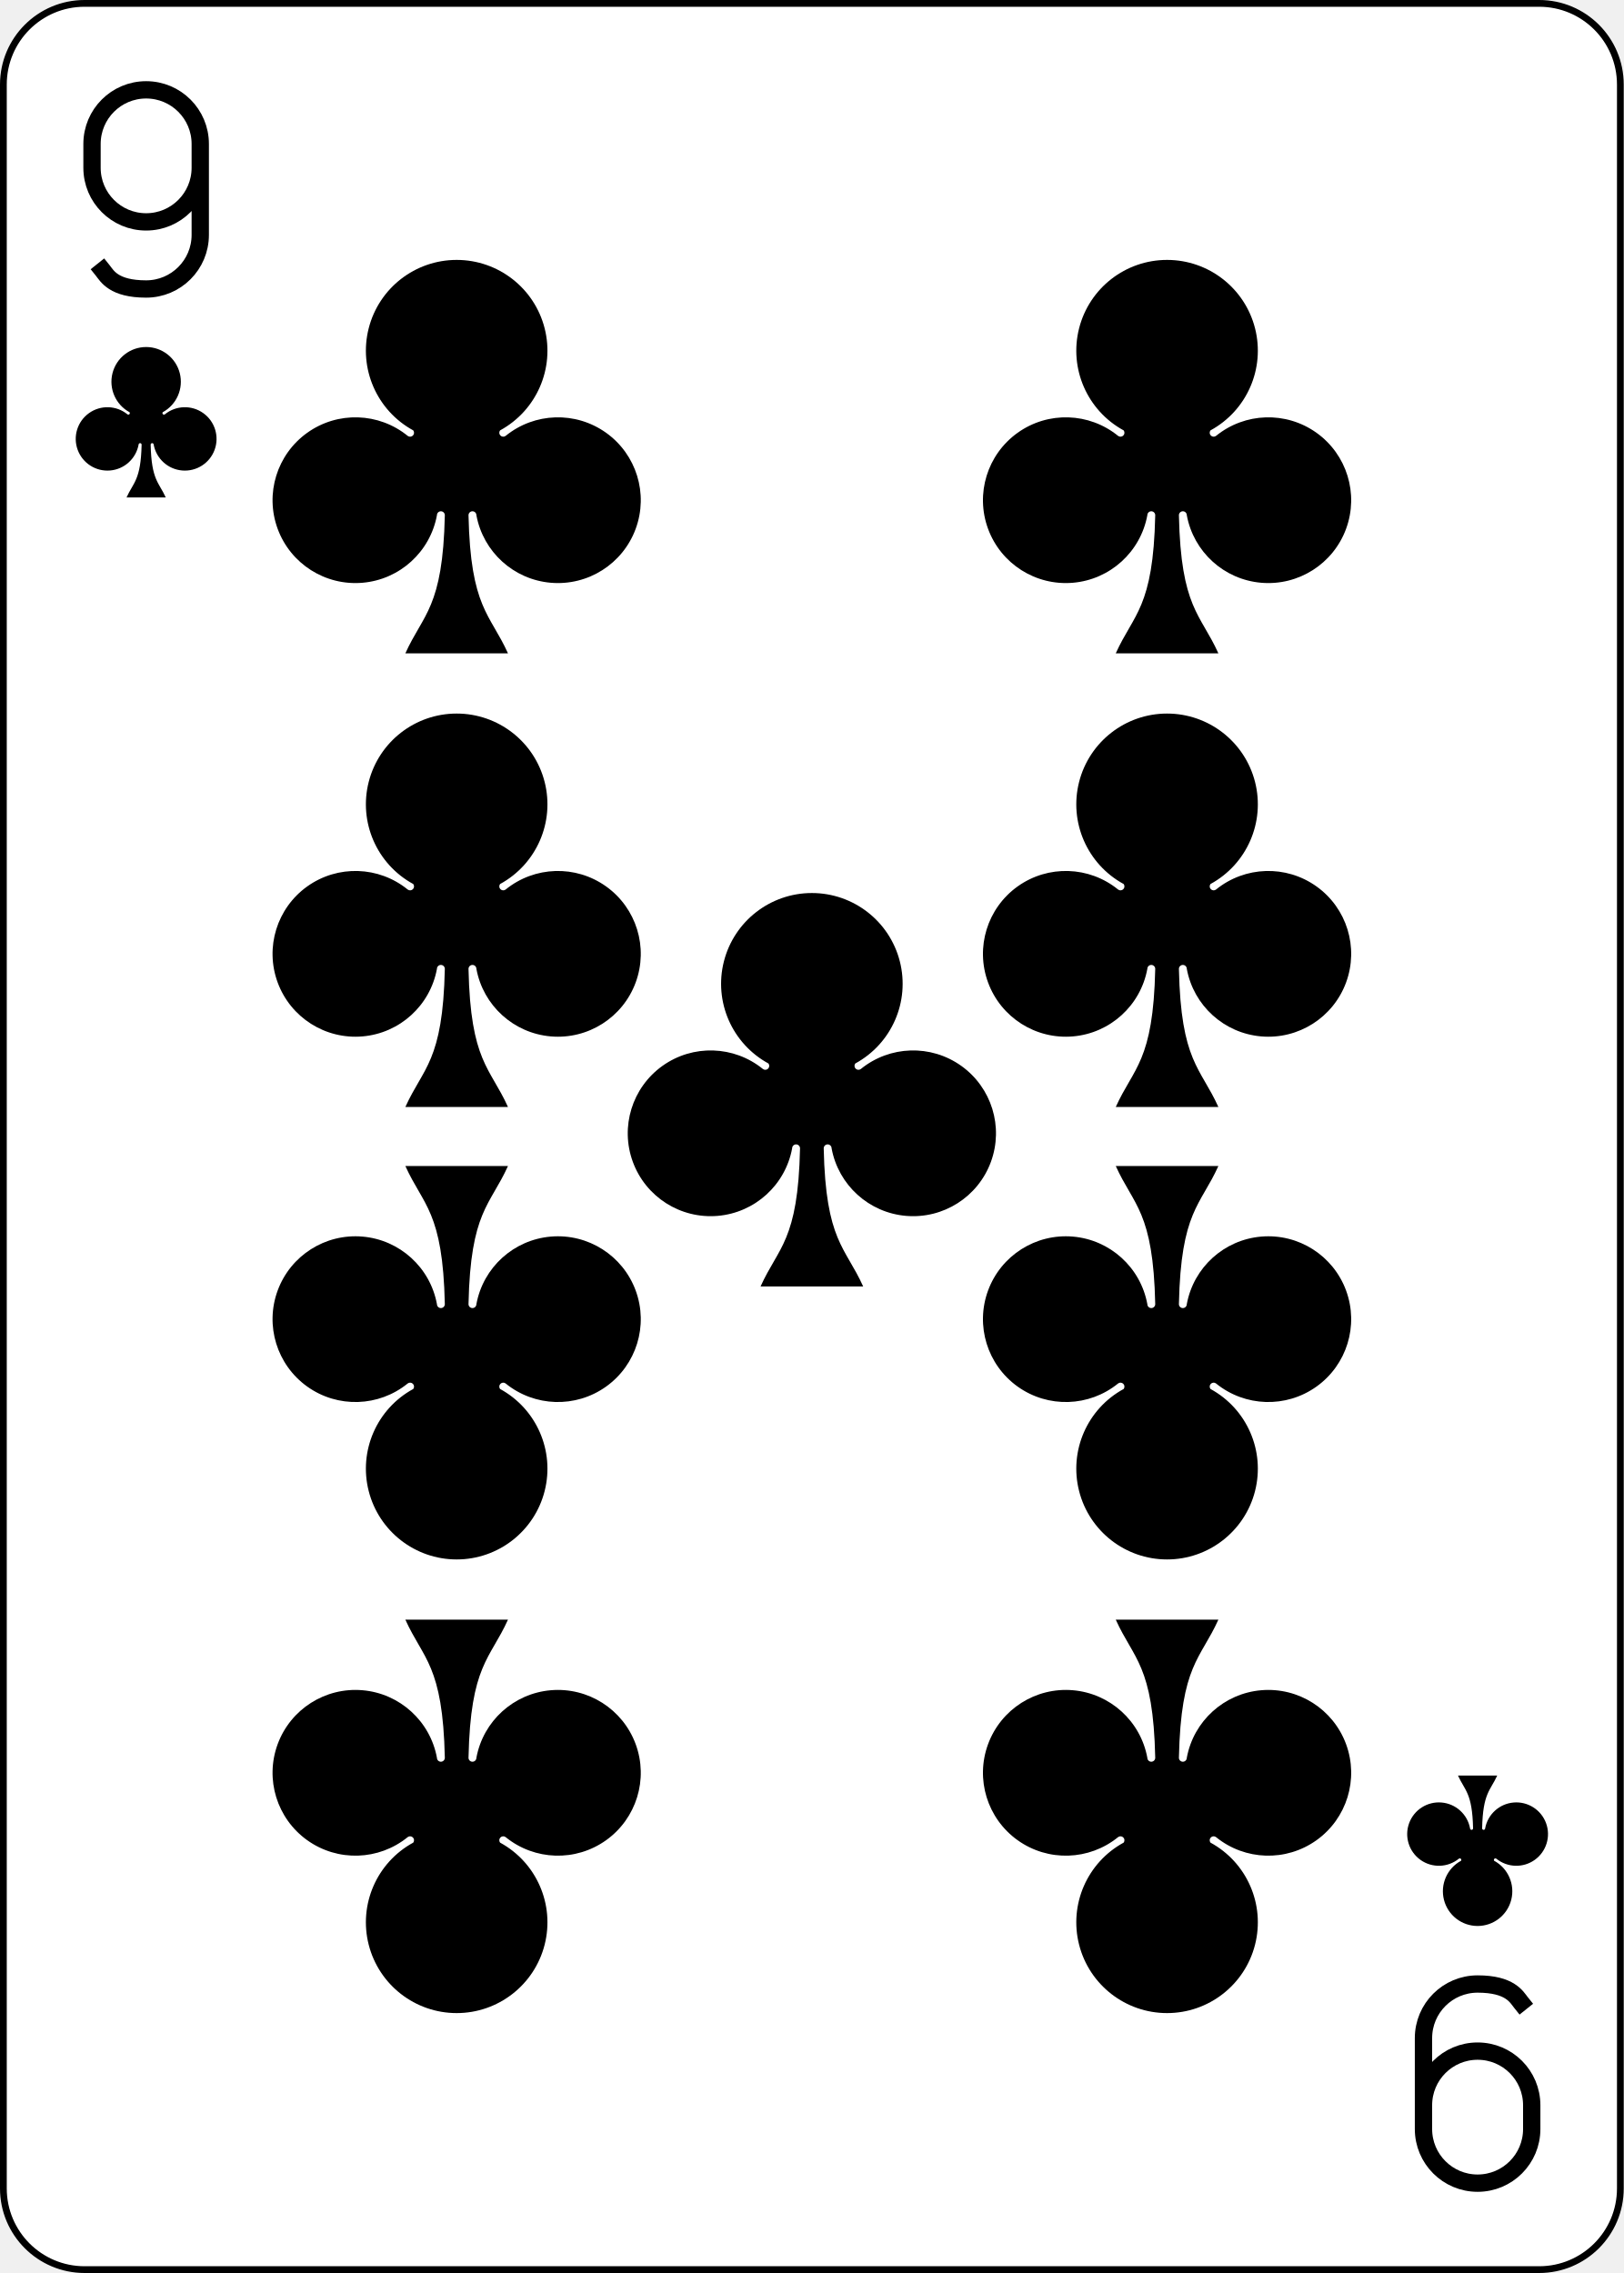
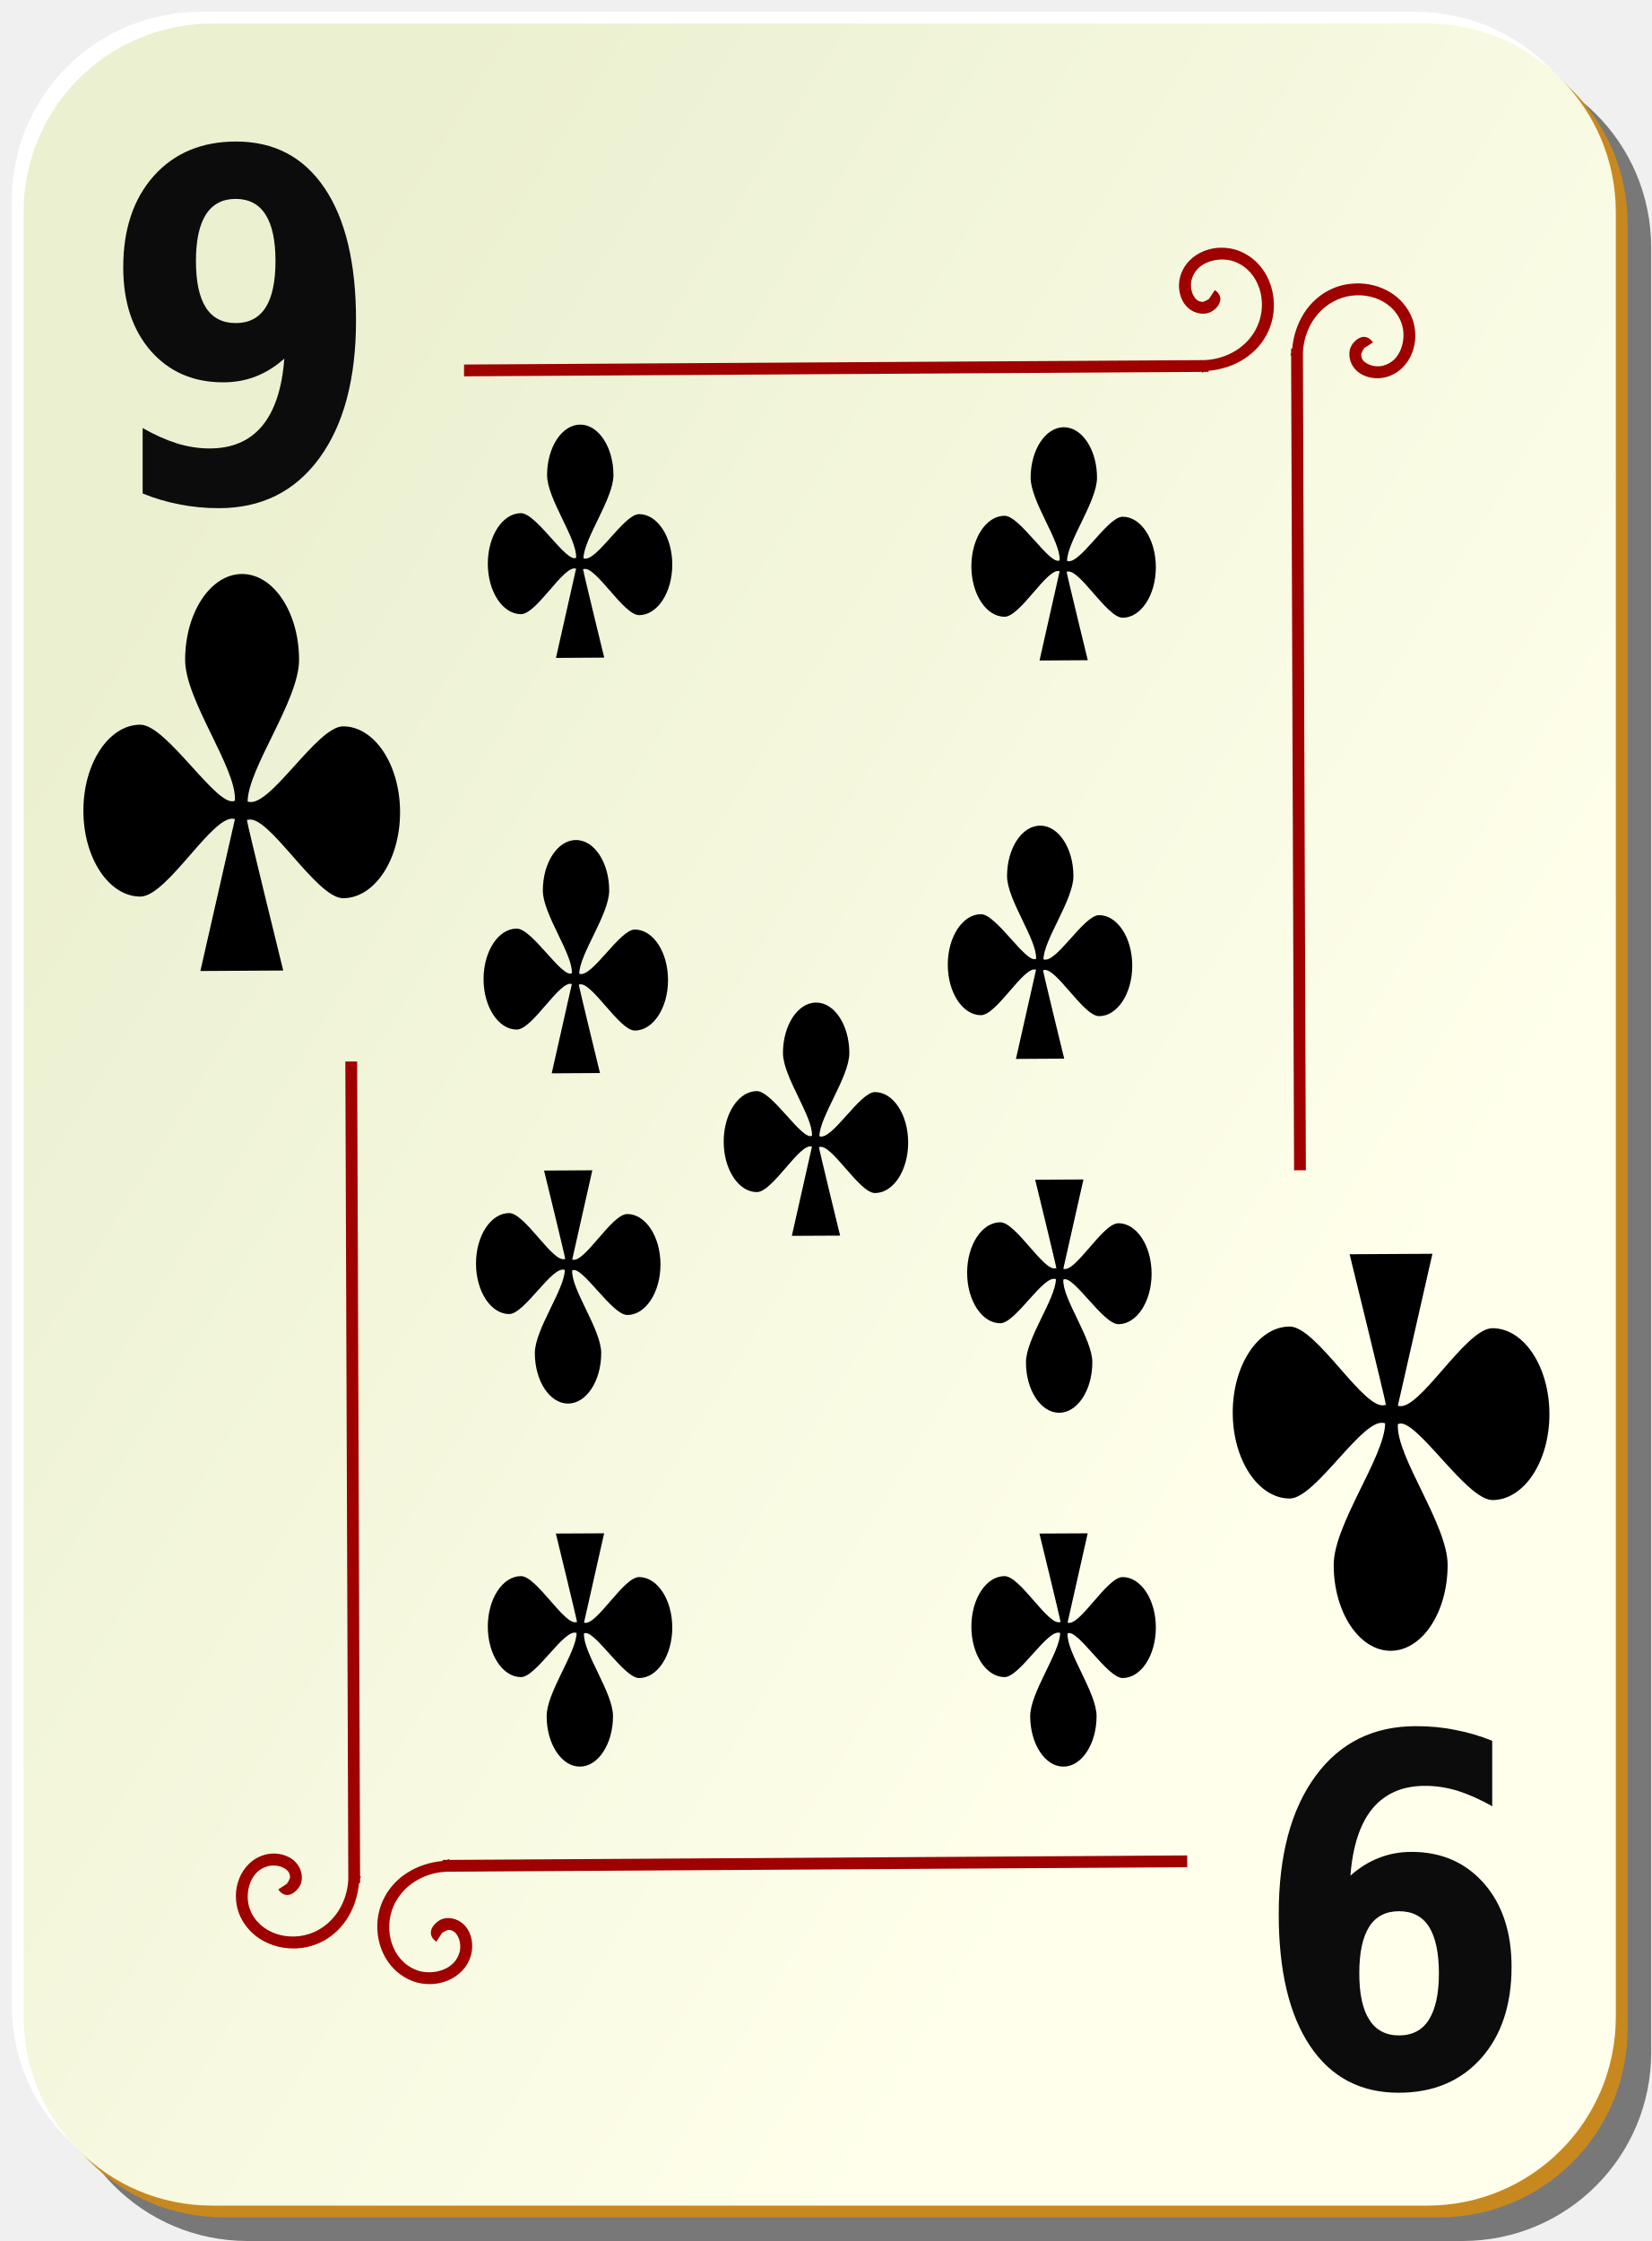
- <svg xmlns="http://www.w3.org/2000/svg" xmlns:xlink="http://www.w3.org/1999/xlink" class="card" face="9C" height="3.5in" preserveAspectRatio="none" viewBox="-120 -168 240 336" width="2.5in">
-   <symbol id="SC9" viewBox="-600 -600 1200 1200" preserveAspectRatio="xMinYMid">
-     <path d="M30 150C35 385 85 400 130 500L-130 500C-85 400 -35 385 -30 150A10 10 0 0 0 -50 150A210 210 0 1 1 -124 -51A10 10 0 0 0 -110 -65A230 230 0 1 1 110 -65A10 10 0 0 0 124 -51A210 210 0 1 1 50 150A10 10 0 0 0 30 150Z" fill="black" />
-   </symbol>
-   <symbol id="VC9" viewBox="-500 -500 1000 1000" preserveAspectRatio="xMinYMid">
-     <path d="M250 -100A250 250 0 0 1 -250 -100L-250 -210A250 250 0 0 1 250 -210L250 210A250 250 0 0 1 0 460C-150 460 -180 400 -200 375" stroke="black" stroke-width="80" stroke-linecap="square" stroke-miterlimit="1.5" fill="none" />
-   </symbol>
-   <rect width="239" height="335" x="-119.5" y="-167.5" rx="12" ry="12" fill="white" stroke="black" />
-   <use xlink:href="#VC9" height="32" x="-114.4" y="-156" />
-   <use xlink:href="#SC9" height="26.769" x="-111.784" y="-119" />
-   <use xlink:href="#SC9" height="70" x="-87.501" y="-135.588" />
-   <use xlink:href="#SC9" height="70" x="17.501" y="-135.588" />
-   <use xlink:href="#SC9" height="70" x="-87.501" y="-68.529" />
-   <use xlink:href="#SC9" height="70" x="17.501" y="-68.529" />
-   <use xlink:href="#SC9" height="70" x="-35" y="-42" />
-   <g transform="rotate(180)">
-     <use xlink:href="#VC9" height="32" x="-114.4" y="-156" />
-     <use xlink:href="#SC9" height="26.769" x="-111.784" y="-119" />
-     <use xlink:href="#SC9" height="70" x="-87.501" y="-135.588" />
-     <use xlink:href="#SC9" height="70" x="17.501" y="-135.588" />
-     <use xlink:href="#SC9" height="70" x="-87.501" y="-68.529" />
-     <use xlink:href="#SC9" height="70" x="17.501" y="-68.529" />
+ <svg xmlns="http://www.w3.org/2000/svg" id="svg2" viewBox="0 0 140 190" version="1.0" y="0" x="0">
+   <defs id="defs3">
+     <linearGradient id="linearGradient6182" y2="128.7" gradientUnits="userSpaceOnUse" x2="109" gradientTransform="translate(0 -1)" y1="63.1" x1="2">
+       <stop id="stop2062" style="stop-color:#ebf0d0" offset="0" />
+       <stop id="stop2064" style="stop-color:#ffffeb" offset="1" />
+     </linearGradient>
+   </defs>
+   <g id="layer1">
+     <g id="g1344">
+       <g id="g5630">
+         <path id="rect2070" style="fill-opacity:.498;fill:#000000" d="m21 5h103c8.86 0 16 7.136 16 16v153c0 8.86-7.14 16-16 16h-103c-8.864 0-16-7.14-16-16v-153c0-8.864 7.136-16 16-16z" />
+         <path id="rect1300" style="fill:#ffffff" d="m17 1h103c8.86 0 16 7.136 16 16v153c0 8.86-7.14 16-16 16h-103c-8.864 0-16-7.14-16-16v-153c0-8.864 7.136-16 16-16z" />
+         <path id="path5624" style="fill:#c7891f" d="m19 3h103c8.86 0 16 7.136 16 16v153c0 8.86-7.14 16-16 16h-103c-8.864 0-16-7.14-16-16v-153c0-8.864 7.136-16 16-16z" />
+         <path id="rect1306" style="fill:url(#linearGradient6182)" d="m18 2h103c8.86 0 16 7.136 16 16v153c0 8.86-7.14 16-16 16h-103c-8.864 0-16-7.14-16-16v-153c0-8.864 7.136-16 16-16z" />
+       </g>
+       <path id="path2869" style="fill-rule:evenodd;fill:#9f0000" d="m103.53 21c-0.5 0.002-0.97 0.099-1.44 0.281-0.93 0.364-1.73 1.112-2.03 2.188-0.173 0.645-0.12 1.381 0.19 2s0.93 1.119 1.75 1.125c0.48 0.003 0.85-0.196 1.16-0.532 0.15-0.167 0.31-0.415 0.31-0.718s-0.21-0.583-0.47-0.75l-0.53 0.812c0.07 0.046 0-0.005 0-0.062 0-0.058 0.02-0.022-0.03 0.031-0.1 0.106-0.46 0.219-0.44 0.219-0.42-0.003-0.65-0.217-0.84-0.594s-0.23-0.905-0.13-1.281c0.21-0.751 0.72-1.231 1.41-1.5 0.69-0.27 1.55-0.298 2.25-0.031 2.11 0.807 2.82 3.429 1.93 5.437-0.77 1.764-2.58 2.83-4.5 2.906l-62.776 0.375v1l62.566-0.375v0.063c0.07 0 0.14-0.06 0.21-0.063h0.35v-0.093c2.16-0.195 4.19-1.362 5.09-3.407 1.1-2.492 0.15-5.748-2.56-6.781-0.47-0.18-0.97-0.252-1.47-0.25zm11.41 3.031c-0.67 0.023-1.35 0.163-1.97 0.438-2.05 0.903-3.21 2.93-3.41 5.093h-0.09v0.344c0 0.078-0.06 0.141-0.06 0.219h0.06l0.25 69.094h1l-0.25-69.313c0.08-1.919 1.14-3.72 2.91-4.5 2-0.887 4.62-0.178 5.43 1.938 0.27 0.698 0.24 1.561-0.03 2.25-0.27 0.688-0.75 1.202-1.5 1.406-0.37 0.102-0.9 0.064-1.28-0.125s-0.59-0.421-0.59-0.844c0 0.018 0.11-0.34 0.21-0.437 0.06-0.049 0.09-0.031 0.04-0.032-0.06 0-0.11-0.07-0.07 0l0.82-0.531c-0.17-0.259-0.45-0.468-0.75-0.469-0.31 0-0.55 0.16-0.72 0.313-0.34 0.306-0.54 0.681-0.53 1.156 0 0.819 0.5 1.44 1.12 1.75 0.62 0.311 1.36 0.363 2 0.188 1.08-0.293 1.82-1.102 2.19-2.031 0.18-0.465 0.28-0.941 0.28-1.438s-0.07-0.996-0.25-1.469c-0.77-2.029-2.8-3.068-4.81-3zm-85.659 65.969l0.25 69.31c-0.076 1.92-1.142 3.72-2.906 4.5-2.008 0.89-4.63 0.18-5.437-1.93-0.267-0.7-0.239-1.57 0.031-2.26 0.269-0.68 0.749-1.2 1.5-1.4 0.376-0.1 0.904-0.07 1.281 0.12s0.591 0.42 0.594 0.85c0-0.02-0.113 0.34-0.219 0.43-0.053 0.05-0.089 0.04-0.031 0.04 0.057 0 0.108 0.07 0.062 0l-0.812 0.53c0.167 0.26 0.447 0.47 0.75 0.47s0.551-0.16 0.718-0.32c0.336-0.3 0.535-0.68 0.532-1.15-0.006-0.82-0.506-1.44-1.125-1.75s-1.355-0.37-2-0.19c-1.076 0.29-1.824 1.1-2.188 2.03-0.182 0.47-0.279 0.94-0.281 1.44s0.07 0.99 0.25 1.47c1.033 2.7 4.289 3.66 6.781 2.56 2.045-0.9 3.212-2.93 3.407-5.09h0.093v-0.35c0.003-0.08 0.063-0.14 0.063-0.22h-0.063l-0.25-69.09h-1zm71.379 67.31l-62.566 0.38v-0.07c-0.078 0-0.141 0.06-0.219 0.07h-0.344v0.09c-2.163 0.2-4.19 1.36-5.093 3.41-1.101 2.49-0.144 5.75 2.562 6.78 0.472 0.18 0.971 0.25 1.469 0.25 0.497 0 0.972-0.1 1.437-0.28 0.93-0.37 1.739-1.11 2.032-2.19 0.175-0.65 0.122-1.38-0.188-2s-0.932-1.12-1.75-1.13c-0.476 0-0.85 0.2-1.156 0.54-0.153 0.16-0.314 0.41-0.313 0.72 0.001 0.3 0.21 0.58 0.469 0.74l0.531-0.81c-0.07-0.04 0 0.01 0 0.07 0 0.05-0.017 0.02 0.031-0.04 0.097-0.1 0.455-0.21 0.438-0.22 0.423 0.01 0.655 0.22 0.844 0.6s0.227 0.9 0.125 1.28c-0.205 0.75-0.718 1.23-1.407 1.5-0.688 0.27-1.552 0.3-2.25 0.03-2.115-0.81-2.824-3.43-1.937-5.44 0.779-1.76 2.581-2.83 4.5-2.9l62.785-0.38v-1z" />
+     </g>
+     <g id="g5202" transform="translate(152.04 99.567)" />
  </g>
+   <path id="text1768" style="fill:#0c0c0c" d="m12.094 41.839v-5.546c1.019 0.576 1.994 1.012 2.924 1.306 0.93 0.282 1.85 0.422 2.758 0.422 1.905 0 3.389-0.636 4.452-1.909 1.064-1.286 1.689-3.188 1.878-5.706-0.754 0.67-1.557 1.172-2.409 1.507-0.853 0.335-1.778 0.502-2.775 0.502-2.536 0-4.585-0.891-6.147-2.672-1.55-1.795-2.326-4.153-2.326-7.073 0-3.229 0.864-5.814 2.592-7.756 1.739-1.943 4.065-2.914 6.978-2.914 3.234 0 5.737 1.32 7.509 3.958 1.772 2.639 2.658 6.37 2.658 11.193 0 4.956-1.036 8.854-3.107 11.694-2.071 2.827-4.912 4.24-8.522 4.24-1.163 0-2.276-0.107-3.34-0.322-1.063-0.201-2.104-0.509-3.123-0.924m7.891-14.447c1.119 0 1.961-0.436 2.526-1.306 0.565-0.884 0.847-2.204 0.847-3.959 0-1.741-0.282-3.054-0.847-3.938s-1.407-1.326-2.526-1.326c-1.118 0-1.96 0.442-2.525 1.326s-0.847 2.197-0.847 3.938c0 1.755 0.282 3.075 0.847 3.959 0.565 0.87 1.407 1.306 2.525 1.306" />
+   <path id="text3931" style="fill:#0c0c0c" d="m126.52 147.59v5.55c-1.02-0.58-2-1.01-2.93-1.31-0.93-0.28-1.85-0.42-2.76-0.42-1.9 0-3.38 0.64-4.45 1.91-1.06 1.28-1.69 3.19-1.88 5.7 0.76-0.67 1.56-1.17 2.41-1.5 0.86-0.34 1.78-0.51 2.78-0.51 2.53 0 4.58 0.9 6.14 2.68 1.56 1.79 2.33 4.15 2.33 7.07 0 3.23-0.86 5.81-2.59 7.76-1.74 1.94-4.07 2.91-6.98 2.91-3.23 0-5.74-1.32-7.51-3.96s-2.66-6.37-2.66-11.19c0-4.96 1.04-8.86 3.11-11.69s4.91-4.24 8.52-4.24c1.17 0 2.28 0.1 3.34 0.32 1.07 0.2 2.11 0.51 3.13 0.92m-7.9 14.45c-1.11 0-1.96 0.43-2.52 1.3-0.57 0.89-0.85 2.21-0.85 3.96 0 1.74 0.28 3.06 0.85 3.94 0.56 0.89 1.41 1.33 2.52 1.33 1.12 0 1.97-0.44 2.53-1.33 0.56-0.88 0.85-2.2 0.85-3.94 0-1.75-0.29-3.07-0.85-3.96-0.56-0.87-1.41-1.3-2.53-1.3" />
+   <path id="path908" style="fill-rule:evenodd;fill:#000000" d="m20.527 48.665c-2.666 0-4.83 3.264-4.83 7.286 0 3.426 4.392 9.191 4.222 11.929-1.41 0.783-5.767-6.437-8.019-6.437-2.667 0-4.83 3.263-4.83 7.285 0 4.023 2.163 7.286 4.83 7.286 2.312 0 6.276-7.214 8.019-6.563l-2.929 12.874 7.024-0.042s-3.077-12.481-3.081-12.776h0.055v0.014c1.707-0.64 5.806 6.632 8.102 6.632 2.667 0 4.83-3.263 4.83-7.286 0-4.022-2.163-7.285-4.83-7.285-2.242 0-6.308 7.1-8.093 6.368 0.025-2.806 4.36-8.577 4.36-11.999 0-4.022-2.163-7.286-4.83-7.286z" />
+   <path id="path3921" style="fill-rule:evenodd;fill:#000000" d="m117.91 139.96c2.67 0 4.83-3.26 4.83-7.28 0-3.43-4.39-9.19-4.22-11.93 1.41-0.79 5.77 6.43 8.02 6.43 2.67 0 4.83-3.26 4.83-7.28s-2.16-7.29-4.83-7.29c-2.31 0-6.28 7.22-8.02 6.57l2.93-12.88-7.02 0.04s3.07 12.49 3.08 12.78h-0.06v-0.01c-1.71 0.64-5.8-6.64-8.1-6.64-2.67 0-4.83 3.27-4.83 7.29s2.16 7.29 4.83 7.29c2.24 0 6.31-7.1 8.09-6.37-0.02 2.8-4.36 8.57-4.36 12 0 4.02 2.17 7.28 4.83 7.28z" />
+   <path id="path2242" style="fill-rule:evenodd;fill:#000000" d="m49.199 36c-1.553 0-2.814 1.918-2.814 4.281 0 2.014 2.559 5.402 2.459 7.011-0.821 0.459-3.359-3.783-4.671-3.783-1.553 0-2.813 1.917-2.813 4.281s1.26 4.281 2.813 4.281c1.347 0 3.656-4.239 4.671-3.856l-1.706 7.565 4.092-0.025s-1.793-7.334-1.795-7.507h0.032v0.008c0.995-0.376 3.382 3.897 4.72 3.897 1.553 0 2.813-1.918 2.813-4.281 0-2.364-1.26-4.282-2.813-4.282-1.307 0-3.675 4.173-4.714 3.743 0.014-1.649 2.539-5.04 2.539-7.052 0-2.363-1.26-4.281-2.813-4.281z" />
+   <path id="path2250" style="fill-rule:evenodd;fill:#000000" d="m69.199 85c-1.553 0-2.814 1.918-2.814 4.281 0 2.014 2.559 5.402 2.459 7.011-0.821 0.459-3.359-3.783-4.671-3.783-1.553 0-2.813 1.917-2.813 4.281s1.26 4.28 2.813 4.28c1.347 0 3.656-4.238 4.671-3.855l-1.706 7.565 4.092-0.02s-1.793-7.339-1.795-7.512h0.032v0.008c0.995-0.376 3.382 3.894 4.72 3.894 1.553 0 2.813-1.915 2.813-4.278 0-2.364-1.26-4.282-2.813-4.282-1.307 0-3.675 4.173-4.714 3.743 0.014-1.649 2.539-5.04 2.539-7.052 0-2.363-1.26-4.281-2.813-4.281z" />
+   <path id="path2248" style="fill-rule:evenodd;fill:#000000" d="m90.199 36.22c-1.553 0-2.814 1.918-2.814 4.281 0 2.014 2.559 5.402 2.459 7.011-0.821 0.459-3.359-3.783-4.671-3.783-1.553 0-2.813 1.917-2.813 4.281s1.26 4.281 2.813 4.281c1.347 0 3.656-4.239 4.671-3.856l-1.706 7.565 4.092-0.025s-1.793-7.334-1.795-7.507h0.032v0.008c0.995-0.376 3.382 3.897 4.72 3.897 1.553 0 2.813-1.918 2.813-4.281 0-2.364-1.26-4.282-2.813-4.282-1.307 0-3.675 4.173-4.714 3.743 0.014-1.649 2.539-5.04 2.539-7.052 0-2.363-1.26-4.281-2.813-4.281z" />
+   <path id="path2254" style="fill-rule:evenodd;fill:#000000" d="m48.839 71.22c-1.553 0-2.814 1.918-2.814 4.281 0 2.014 2.559 5.402 2.459 7.011-0.821 0.459-3.359-3.783-4.671-3.783-1.553 0-2.813 1.917-2.813 4.281s1.26 4.281 2.813 4.281c1.347 0 3.656-4.239 4.671-3.856l-1.706 7.565 4.092-0.025s-1.793-7.334-1.795-7.507h0.032v0.008c0.995-0.376 3.382 3.897 4.72 3.897 1.553 0 2.813-1.918 2.813-4.281 0-2.364-1.26-4.282-2.813-4.282-1.307 0-3.675 4.173-4.714 3.742 0.014-1.648 2.539-5.039 2.539-7.051 0-2.363-1.26-4.281-2.813-4.281z" />
+   <path id="path2252" style="fill-rule:evenodd;fill:#000000" d="m88.199 70c-1.553 0-2.814 1.918-2.814 4.281 0 2.014 2.559 5.402 2.459 7.011-0.821 0.459-3.359-3.783-4.671-3.783-1.553 0-2.813 1.917-2.813 4.281s1.26 4.281 2.813 4.281c1.347 0 3.656-4.239 4.671-3.856l-1.706 7.565 4.092-0.025s-1.793-7.334-1.795-7.507h0.032v0.008c0.995-0.376 3.382 3.897 4.72 3.897 1.553 0 2.813-1.918 2.813-4.281 0-2.364-1.26-4.282-2.813-4.282-1.307 0-3.675 4.173-4.714 3.743 0.014-1.649 2.539-5.04 2.539-7.052 0-2.363-1.26-4.281-2.813-4.281z" />
+   <path id="path2258" style="fill-rule:evenodd;fill:#000000" d="m48.161 119c1.553 0 2.814-1.92 2.814-4.28 0-2.01-2.559-5.4-2.459-7.01 0.821-0.46 3.359 3.78 4.671 3.78 1.553 0 2.813-1.92 2.813-4.28s-1.26-4.28-2.813-4.28c-1.347 0-3.656 4.24-4.671 3.86l1.706-7.57-4.092 0.025s1.793 7.335 1.795 7.505h-0.032v-0.01c-0.995 0.38-3.382-3.89-4.72-3.89-1.553 0-2.813 1.91-2.813 4.28 0 2.36 1.26 4.28 2.813 4.28 1.307 0 3.675-4.17 4.714-3.74-0.014 1.65-2.539 5.04-2.539 7.05 0 2.36 1.26 4.28 2.813 4.28z" />
+   <path id="path2256" style="fill-rule:evenodd;fill:#000000" d="m89.801 119.78c1.553 0 2.814-1.92 2.814-4.28 0-2.01-2.559-5.4-2.459-7.01 0.821-0.46 3.359 3.78 4.671 3.78 1.553 0 2.813-1.92 2.813-4.28s-1.26-4.28-2.813-4.28c-1.347 0-3.656 4.24-4.671 3.86l1.706-7.57-4.092 0.02s1.793 7.34 1.795 7.51h-0.032v-0.01c-0.995 0.38-3.382-3.89-4.72-3.89-1.553 0-2.813 1.91-2.813 4.28 0 2.36 1.26 4.28 2.813 4.28 1.307 0 3.675-4.17 4.714-3.74-0.014 1.65-2.539 5.04-2.539 7.05 0 2.36 1.26 4.28 2.813 4.28z" />
+   <path id="path2264" style="fill-rule:evenodd;fill:#000000" d="m90.161 149.78c1.553 0 2.814-1.92 2.814-4.28 0-2.01-2.559-5.4-2.459-7.01 0.821-0.46 3.359 3.78 4.671 3.78 1.553 0 2.813-1.92 2.813-4.28s-1.26-4.28-2.813-4.28c-1.347 0-3.656 4.24-4.671 3.86l1.706-7.57-4.092 0.02s1.793 7.34 1.795 7.51h-0.032v-0.01c-0.995 0.38-3.382-3.89-4.72-3.89-1.553 0-2.813 1.91-2.813 4.28 0 2.36 1.26 4.28 2.813 4.28 1.307 0 3.675-4.17 4.714-3.74-0.014 1.65-2.539 5.04-2.539 7.05 0 2.36 1.26 4.28 2.813 4.28z" />
+   <path id="path2260" style="fill-rule:evenodd;fill:#000000" d="m49.161 149.78c1.553 0 2.814-1.92 2.814-4.28 0-2.01-2.559-5.4-2.459-7.01 0.821-0.46 3.359 3.78 4.671 3.78 1.553 0 2.813-1.92 2.813-4.28s-1.26-4.28-2.813-4.28c-1.347 0-3.656 4.24-4.671 3.86l1.706-7.57-4.092 0.02s1.793 7.34 1.795 7.51h-0.032v-0.01c-0.995 0.38-3.382-3.89-4.72-3.89-1.553 0-2.813 1.91-2.813 4.28 0 2.36 1.26 4.28 2.813 4.28 1.307 0 3.675-4.17 4.714-3.74-0.014 1.65-2.539 5.04-2.539 7.05 0 2.36 1.26 4.28 2.813 4.28z" />
</svg>
